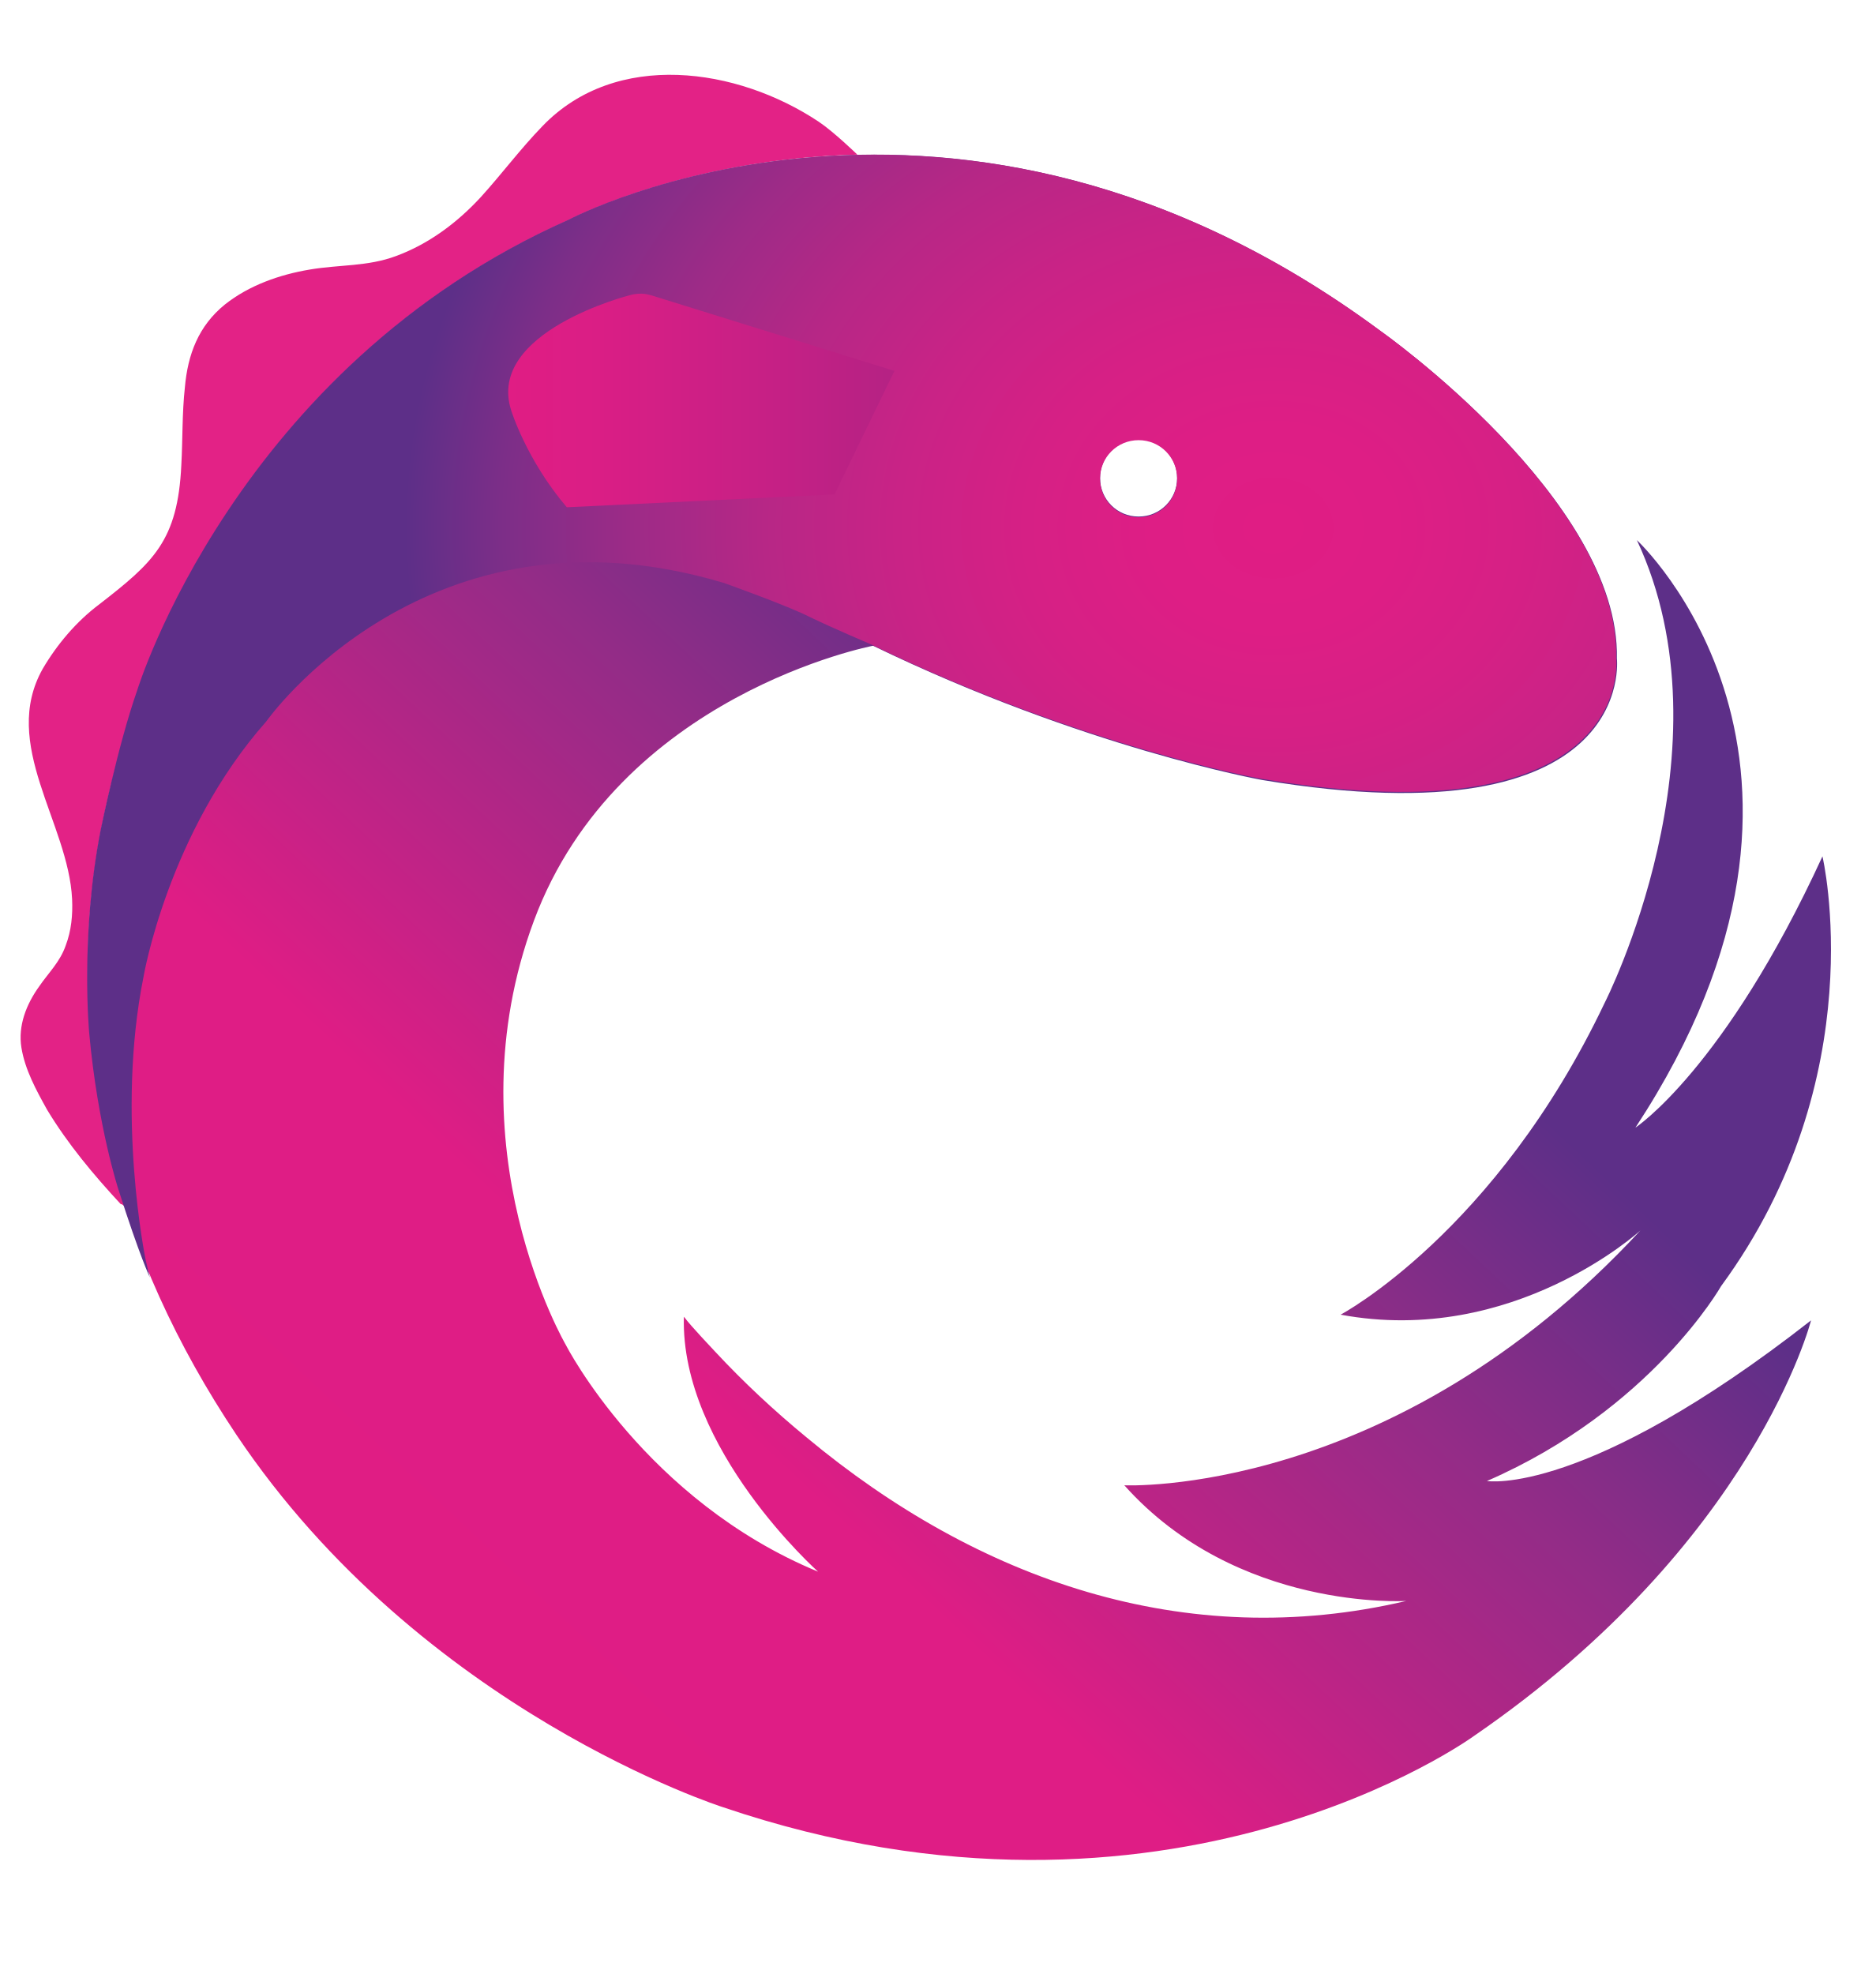
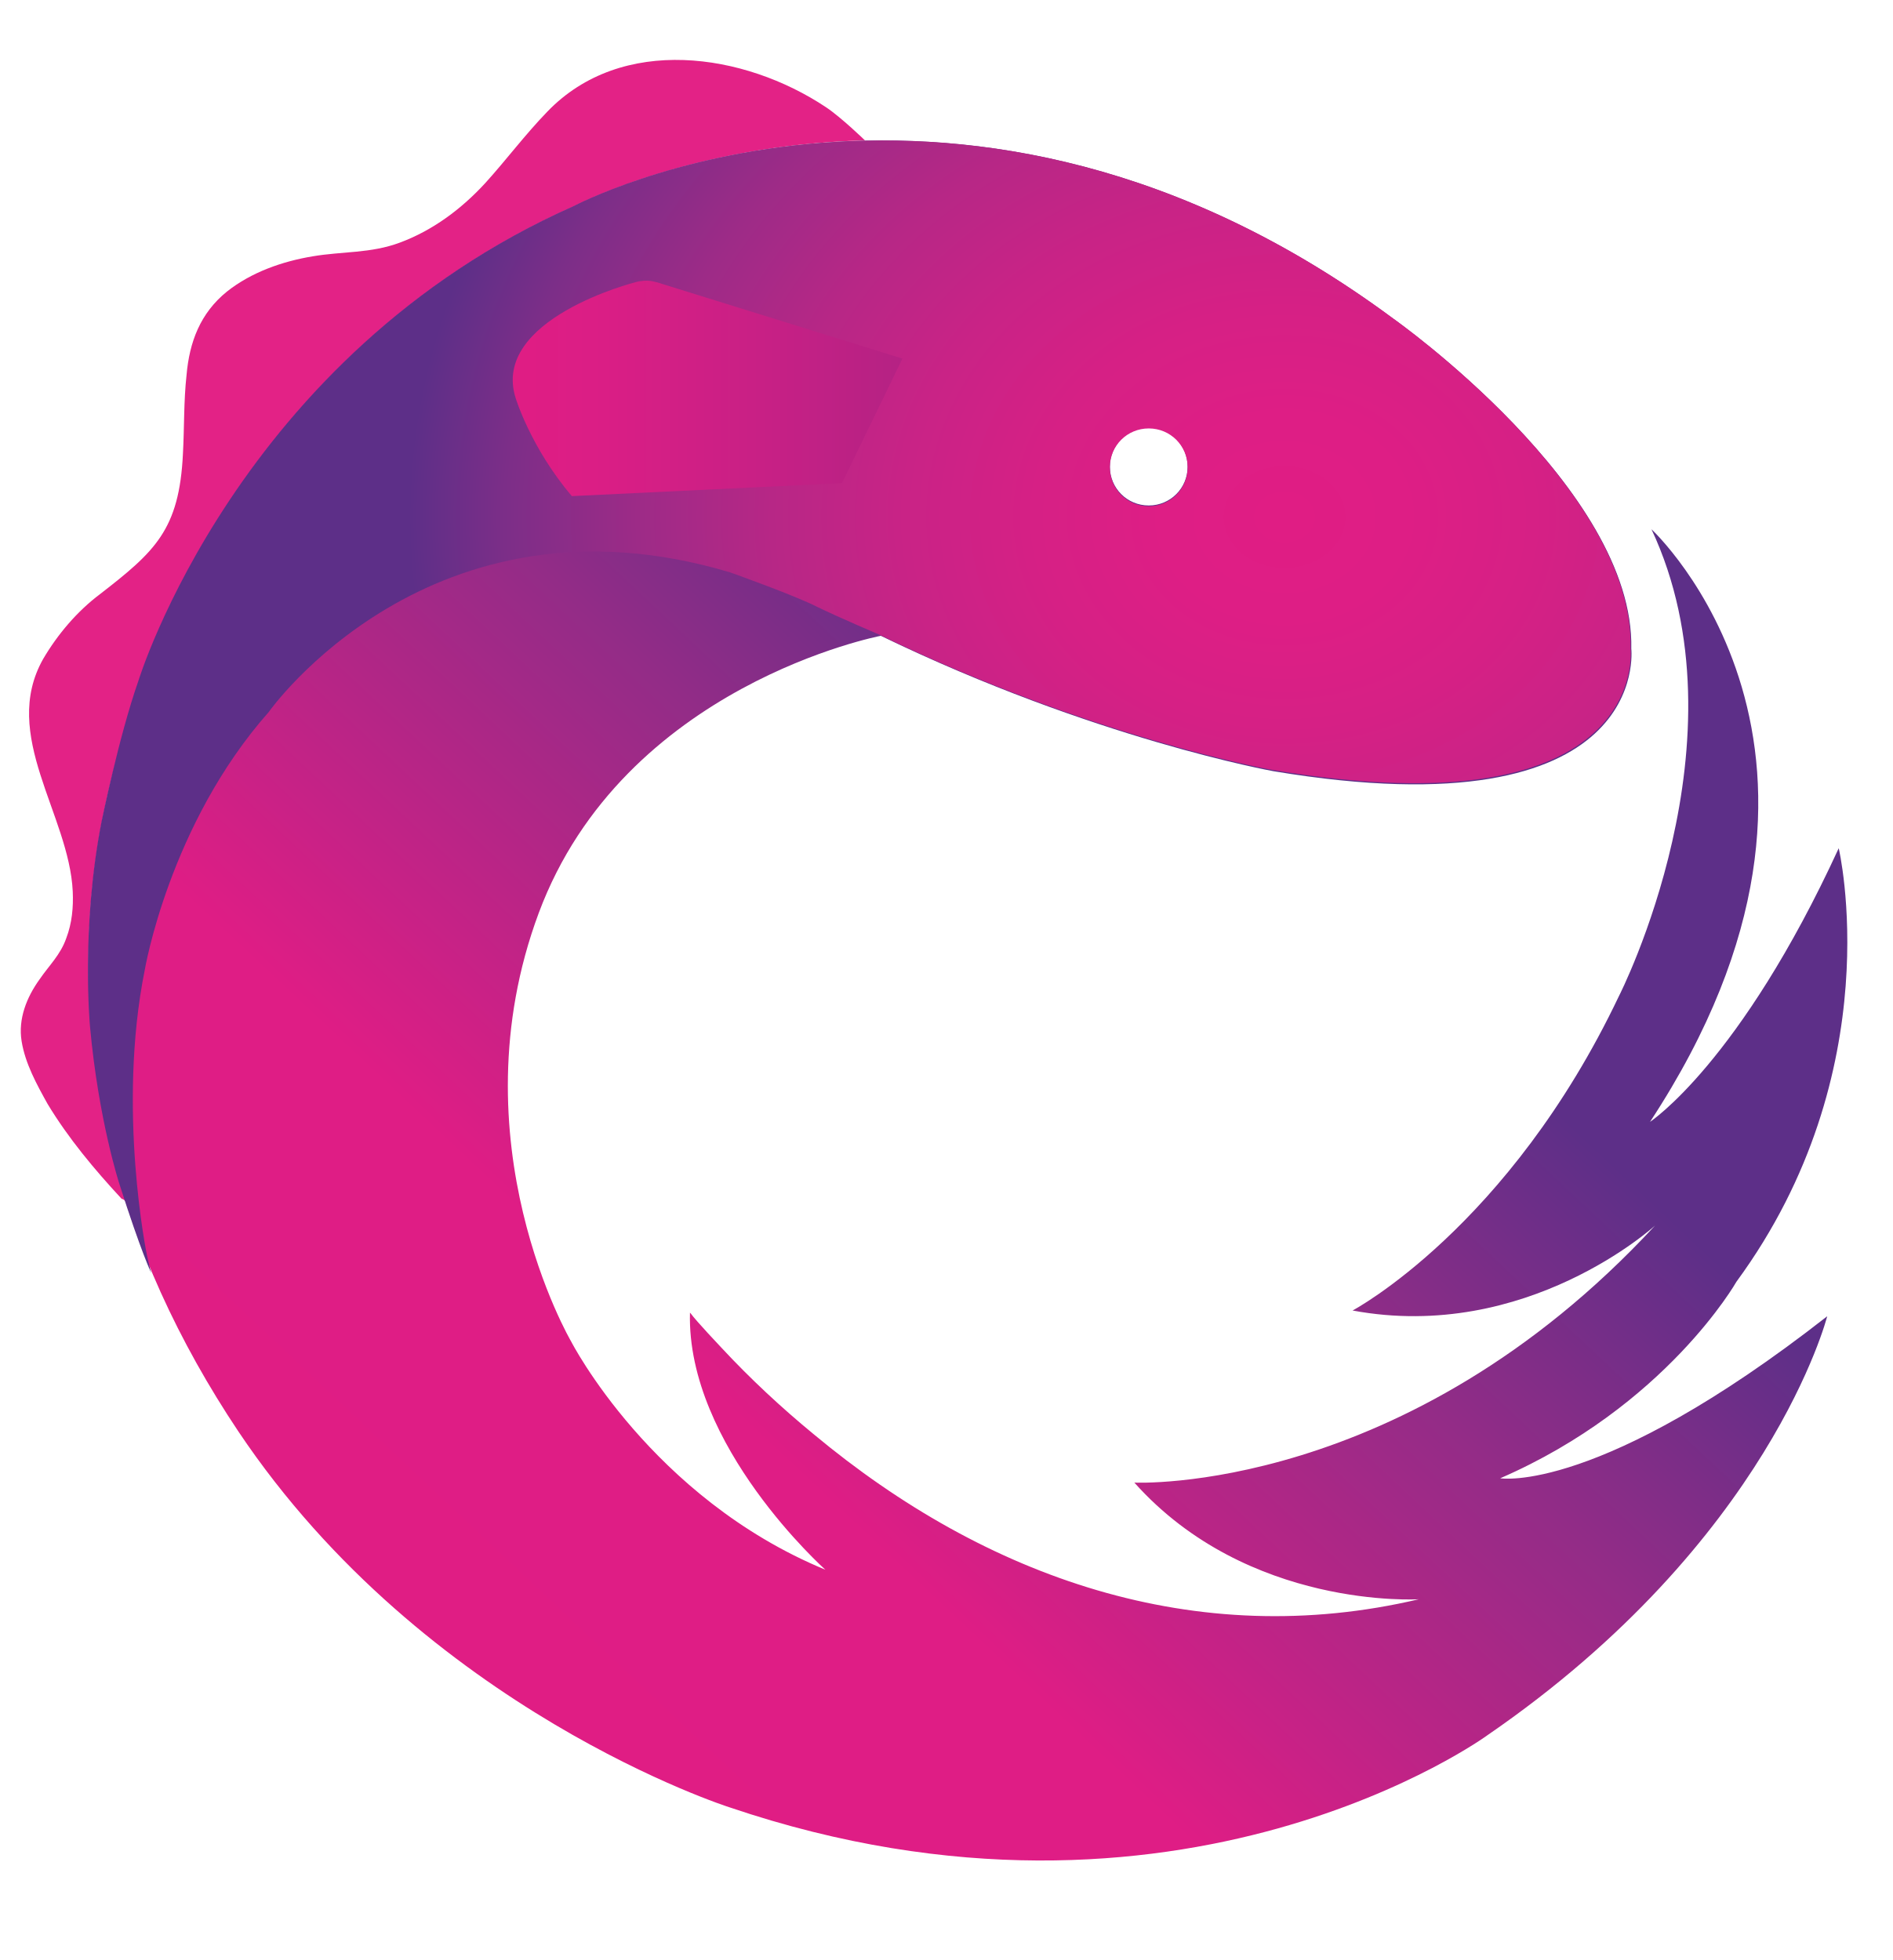
- <svg xmlns="http://www.w3.org/2000/svg" viewBox="12.1 8.4 262.8 272.2" width="2376" height="2500">
+ <svg xmlns="http://www.w3.org/2000/svg" viewBox="12.1 8.4 262.8 272.2">
  <linearGradient id="a" gradientUnits="userSpaceOnUse" x1="53.496" x2="177.932" y1="247.701" y2="115.323">
    <stop offset="0" stop-color="#e01d84" />
    <stop offset=".401" stop-color="#df1d85" />
    <stop offset=".77" stop-color="#932c87" />
    <stop offset="1" stop-color="#5d2f88" />
  </linearGradient>
  <radialGradient id="b" cx="190.456" cy="80.2" gradientTransform="matrix(1 .00239 -.002 .8362 .16 12.685)" gradientUnits="userSpaceOnUse" r="121.582">
    <stop offset="0" stop-color="#e01d84" />
    <stop offset=".139" stop-color="#de1e85" />
    <stop offset=".285" stop-color="#d62085" />
    <stop offset=".434" stop-color="#c92386" />
    <stop offset=".586" stop-color="#b72786" />
    <stop offset=".739" stop-color="#9d2b87" />
    <stop offset=".891" stop-color="#7c2e88" />
    <stop offset="1" stop-color="#5d2f88" />
  </radialGradient>
  <linearGradient id="c" gradientUnits="userSpaceOnUse" x1="83.212" x2="137.371" y1="62.336" y2="62.336">
    <stop offset="0" stop-color="#e01d84" />
    <stop offset=".238" stop-color="#da1e85" />
    <stop offset=".658" stop-color="#c72085" />
    <stop offset=".999" stop-color="#b52284" />
  </linearGradient>
  <path d="M29.6 175.3c-5.2-16.2-6.7-33.3-3.7-50.9 1.3-7.3 3.3-14.3 5.5-21.4 0 0 13.8-45.3 60.5-66 0 0 16.1-8.5 40.3-9.1 0 0-3.3-3.2-5.4-4.6-11.4-7.6-28.4-10.1-38.7.6-3.1 3.2-5.7 6.7-8.6 9.9-3.3 3.6-7.3 6.6-11.9 8.3-4 1.5-8 1.2-12.1 1.9-4.2.7-8.5 2.2-11.9 4.9-3.7 3-5.2 7-5.6 11.6-.4 3.6-.3 7.3-.5 10.9C37 82 33.6 85 26 90.9c-3.2 2.4-5.9 5.6-7.9 9-6 10.6 3.6 21.6 4.1 32.3.1 2.2-.1 4.4-.9 6.5-.8 2.3-2.4 3.8-3.7 5.7-1.8 2.5-3 5.5-2.5 8.6s2.1 6 3.6 8.7c2.9 4.8 6.5 9.1 10.3 13.2.2 0 .4.2.6.4" fill="#e32286" />
  <path d="M220.4 213.7c23-10 32.8-27.3 32.8-27.3 21.5-29.3 14.2-60.2 14.2-60.2-13.7 29.8-26.2 38-26.2 38 33.7-51.3.2-82.3.2-82.3 13.7 29.2-4.5 64.8-4.5 64.8-15.3 32.2-37 43.7-37 43.7 24.2 4.5 42-11.8 42-11.8-34.7 37.5-72.3 35.7-72.3 35.7 15.8 17.7 39.5 16.2 39.5 16.2-31 7.3-60.1-3-84-22.9-4.5-3.7-8.8-7.7-12.8-12 0 0-3.6-3.8-4.3-4.8l-.1-.1c-.5 18.5 18.8 35.7 18.8 35.7-24.2-10-35.3-31.7-35.3-31.7s-16.3-27.8-4.5-59.5 47.5-38.5 47.5-38.5c29.5 14.3 54.5 18.8 54.5 18.8 52.7 8.8 49.7-17 49.7-17 .5-22.2-33-45.8-33-45.8C145.9 8.4 91.9 37 91.9 37c-46.7 20.7-60.5 66-60.5 66-2.2 7.1-4.2 14.1-5.5 21.4-5.1 29.7 2.6 57.8 19.3 82.8 26 38.8 68.2 52.2 68.2 52.2 62.5 21.2 105.2-10 105.2-10 39.3-27 47.2-58.2 47.2-58.2-31.7 24.8-45.4 22.5-45.4 22.5zM171.6 67.8c3 0 5.4 2.4 5.4 5.4s-2.4 5.4-5.4 5.4-5.4-2.4-5.4-5.4 2.4-5.4 5.4-5.4z" fill="url(#a)" />
  <path d="M238.5 98.4c.5-22.2-33-45.8-33-45.8C145.8 8.4 91.8 37 91.8 37c-46.7 20.7-60.5 66-60.5 66-2.7 7.7-5.1 19.5-5.1 19.5-2.9 14.8-1.6 28.5-1.6 28.5 1.2 13.1 4.1 21.9 4.1 21.9 3 9.4 4.4 12.3 4.4 12.3-.1-.3-.6-2.5-.6-2.5s-4.2-20.2-.3-39.6c0 0 3.4-20.2 17.2-35.8 0 0 22.4-31.9 64.1-19.4 0 0 9 3.2 12.1 4.8 3.1 1.5 8.5 3.8 8.5 3.8 29.5 14.3 54.5 18.8 54.5 18.8 52.9 8.9 49.9-16.9 49.9-16.9zm-66.9-19.7c-3 0-5.4-2.4-5.4-5.4s2.4-5.4 5.4-5.4 5.4 2.4 5.4 5.4-2.4 5.4-5.4 5.4z" fill="url(#b)" />
  <path d="M137.4 58.2l-34.1-10.6c-.2 0-1.2-.5-3 0 0 0-20.1 5.1-16.6 16.1 0 0 2.1 6.9 7.8 13.6l37.5-1.8z" fill="url(#c)" />
</svg>
